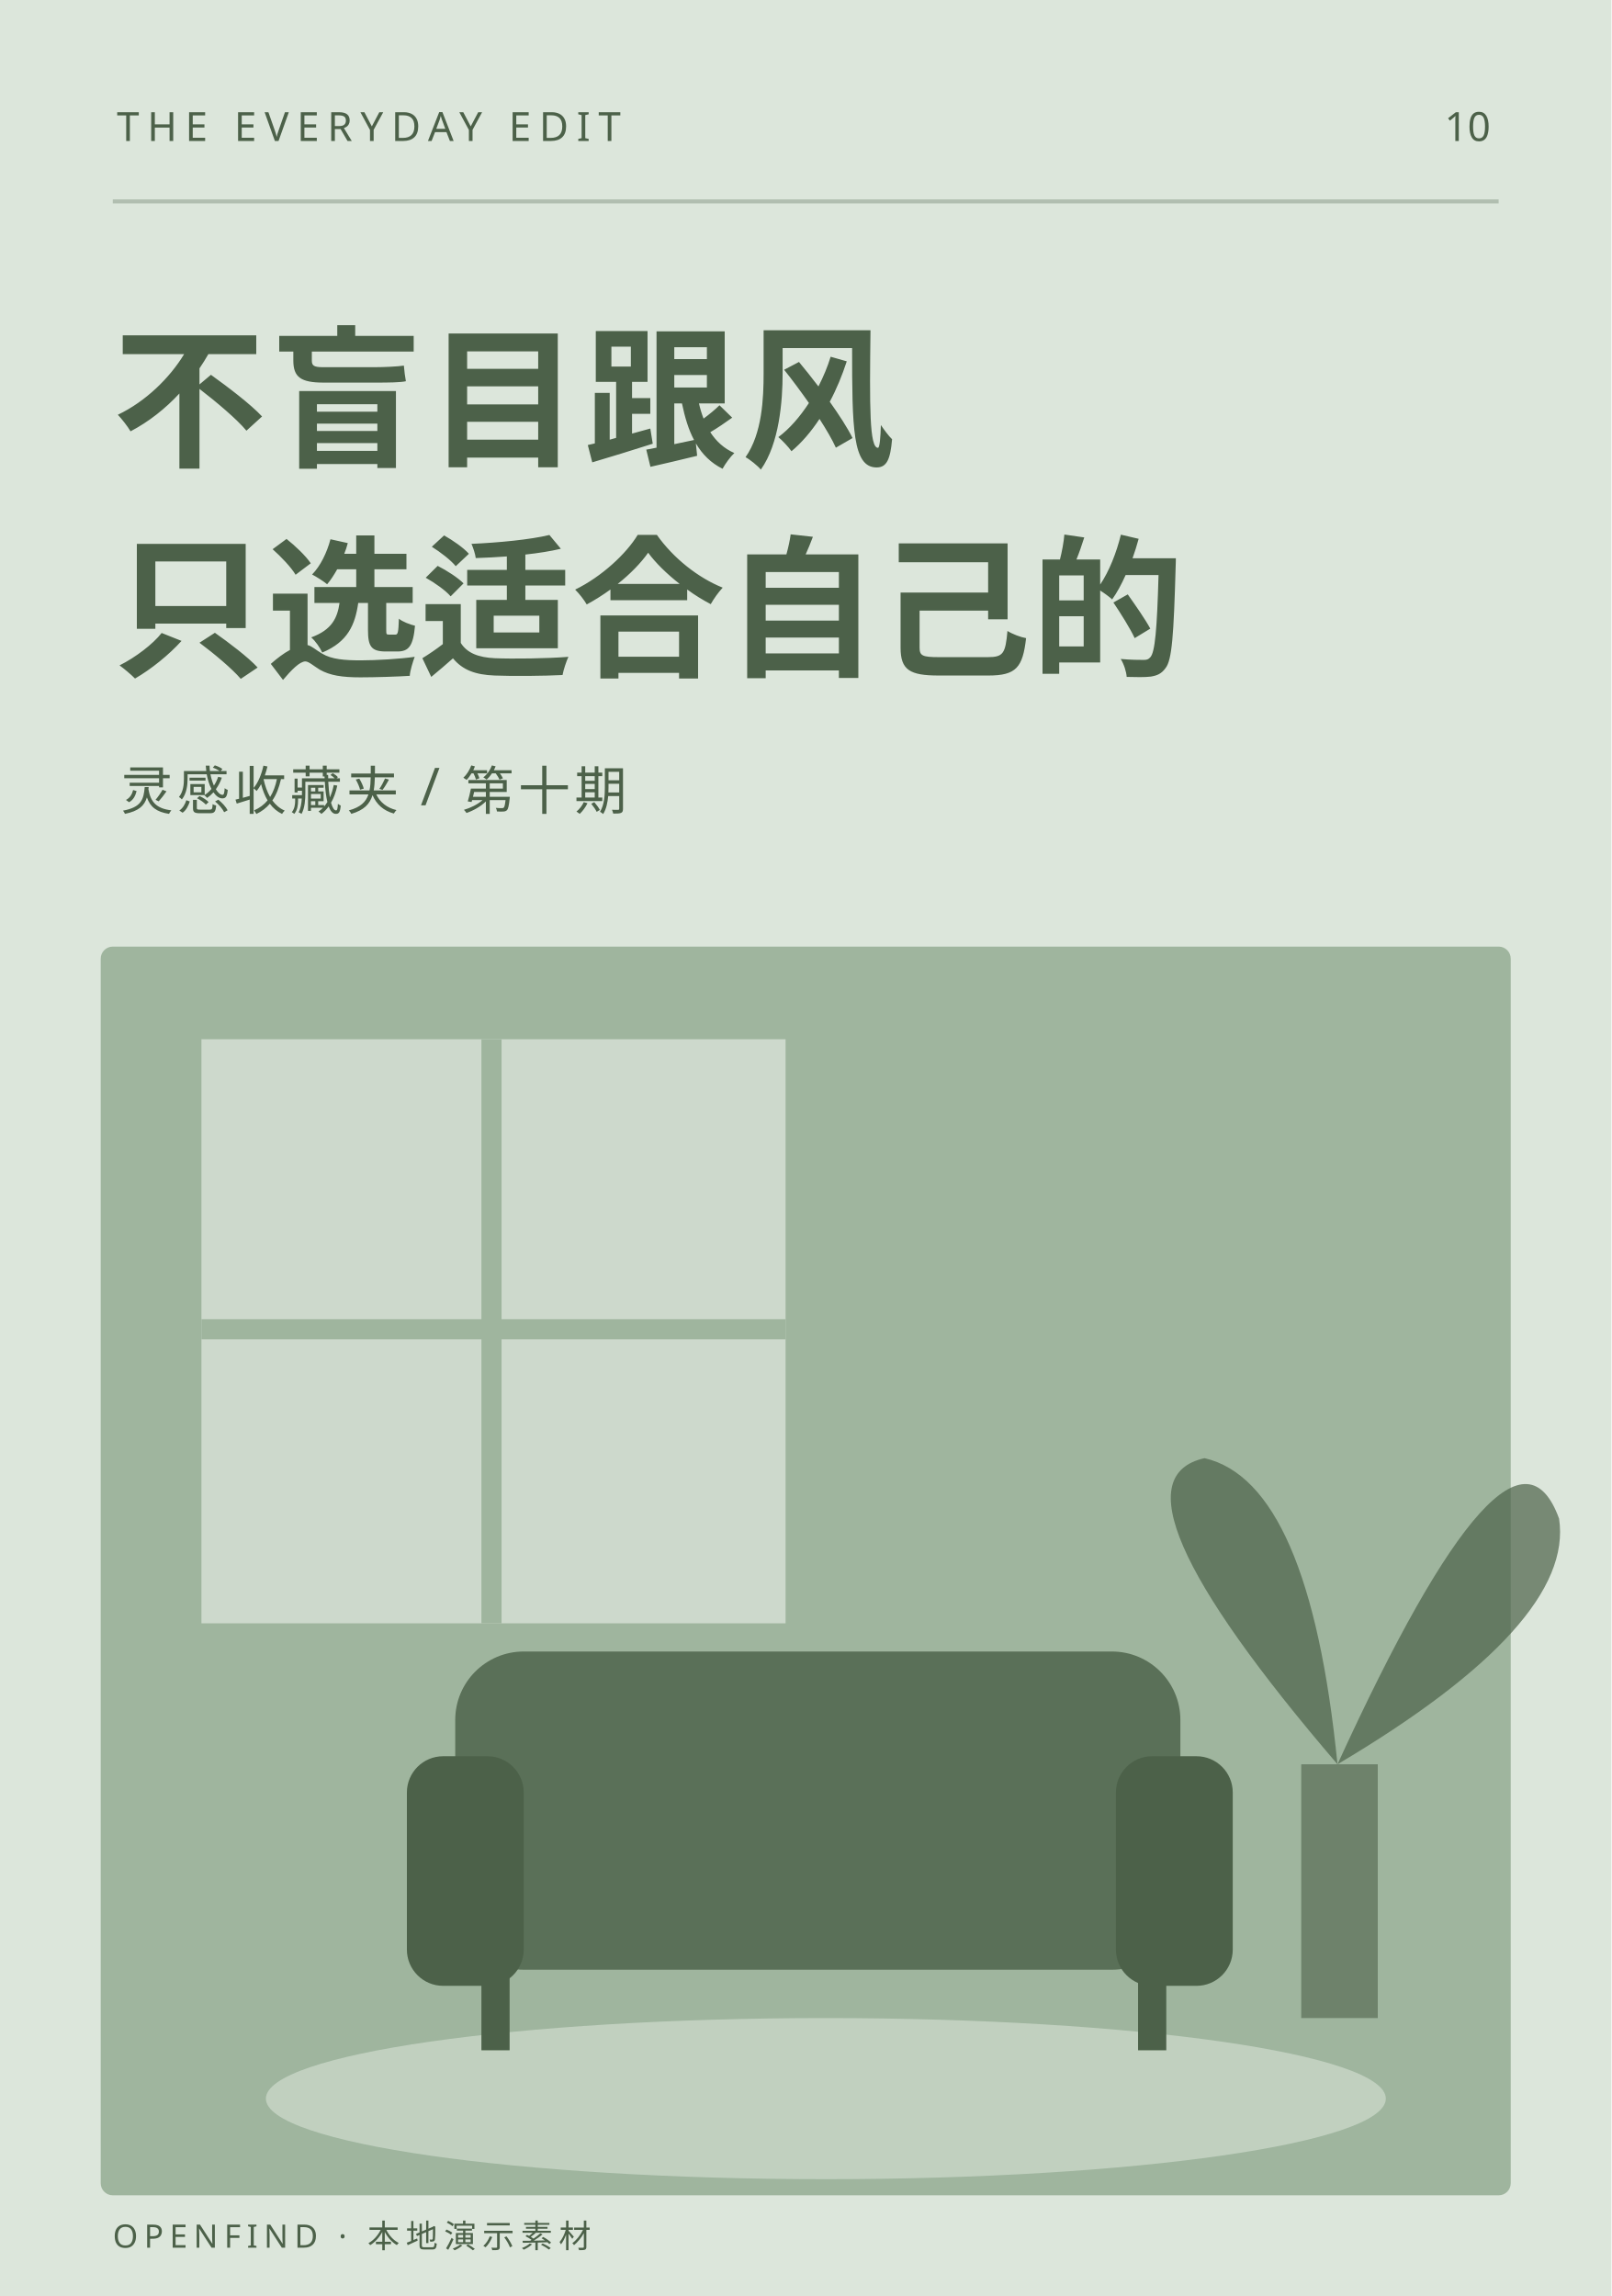
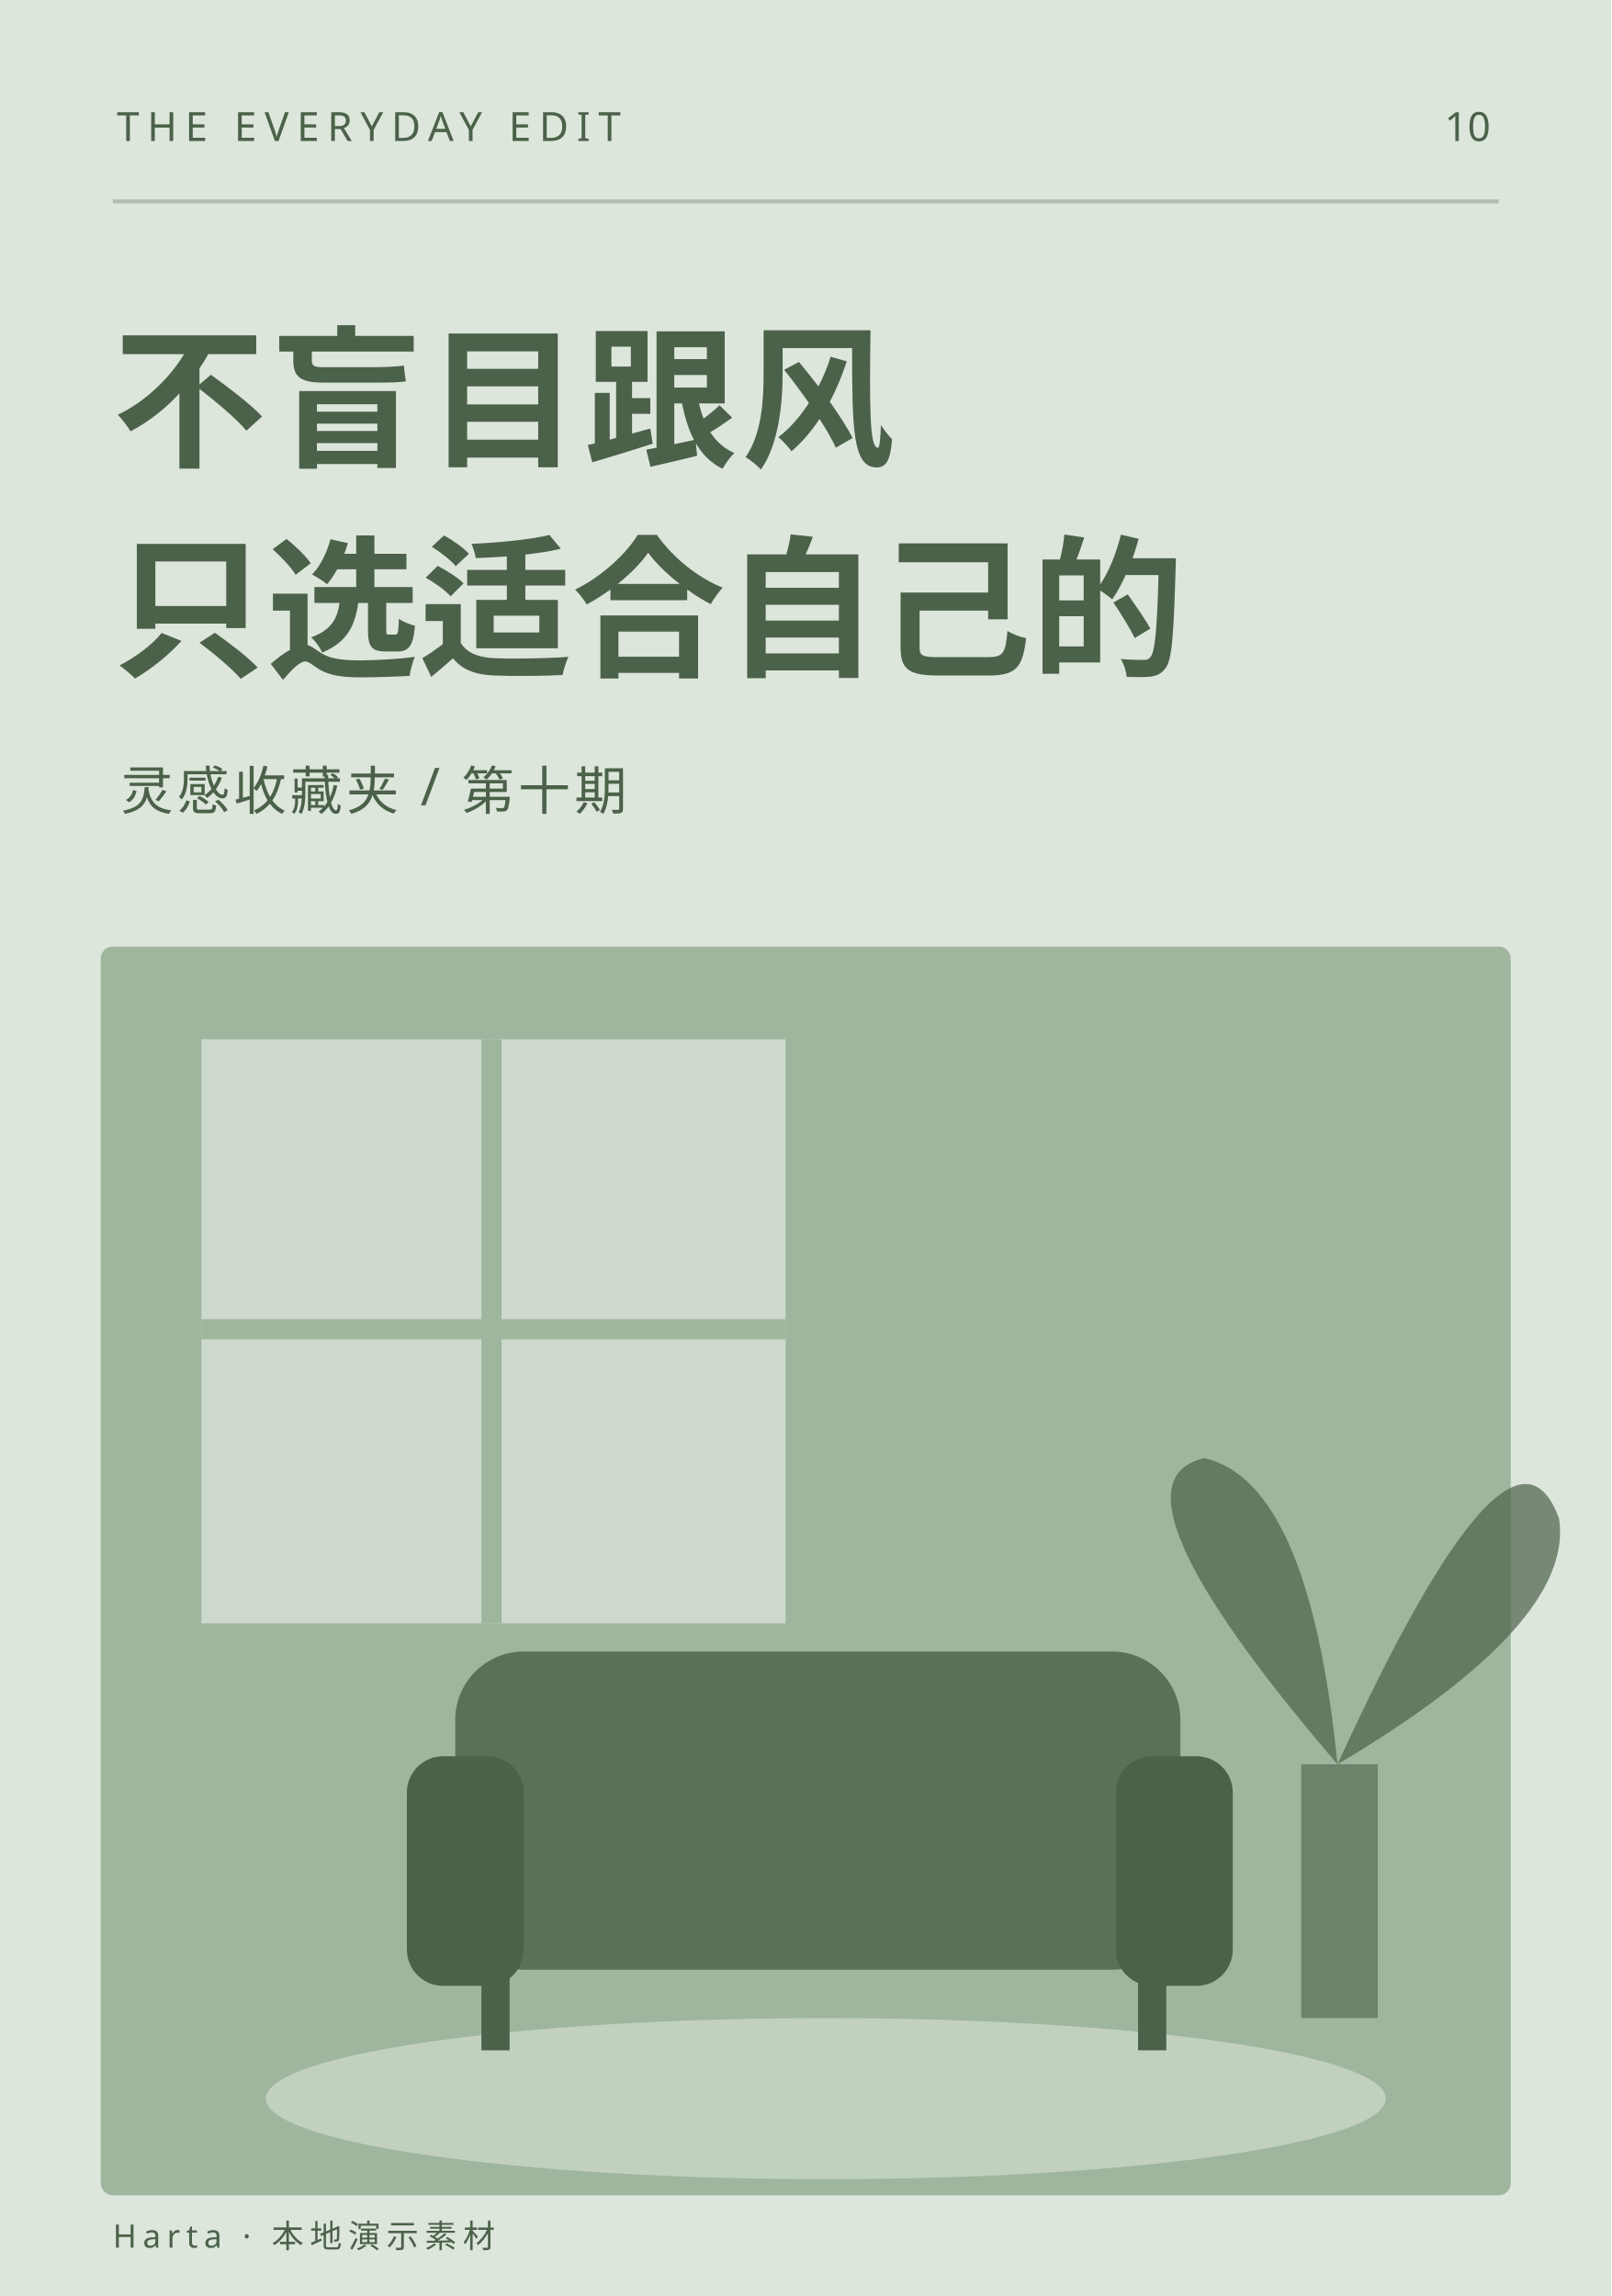
<svg xmlns="http://www.w3.org/2000/svg" width="400" height="570" viewBox="0 0 400 570">
  <rect width="400" height="570" fill="#dce6db" />
  <g font-family="PingFang SC,Noto Sans SC,Microsoft YaHei,sans-serif" fill="#4c6149">
    <text x="29" y="35" font-size="10" letter-spacing="2">THE EVERYDAY EDIT</text>
    <text x="370" y="35" text-anchor="end" font-size="10">10</text>
    <path d="M28 50h344" stroke="#4c6149" opacity=".3" />
    <text x="28" y="113" font-size="38" font-weight="650" letter-spacing="1">不盲目跟风</text>
    <text x="28" y="165" font-size="38" font-weight="650">只选适合自己的</text>
    <text x="30" y="201" font-size="13" letter-spacing="1">灵感收藏夹 / 第十期</text>
    <rect x="25" y="235" width="350" height="310" rx="3" fill="#9fb59e" />
    <rect x="50" y="258" width="145" height="145" fill="#dce6db" opacity=".75" />
    <path d="M122 258v145M50 330h145" stroke="#9fb59e" stroke-width="5" />
    <ellipse cx="205" cy="521" rx="139" ry="20" fill="#dce6db" opacity=".55" />
    <rect x="113" y="410" width="180" height="79" rx="17" fill="#4c6149" opacity=".83" />
    <rect x="101" y="436" width="29" height="57" rx="9" fill="#4c6149" />
    <rect x="277" y="436" width="29" height="57" rx="9" fill="#4c6149" />
    <path d="M123 491v18m163-18v18" stroke="#4c6149" stroke-width="7" />
    <rect x="323" y="438" width="19" height="63" fill="#4c6149" opacity=".6" />
    <path d="M332 438q-60-70-33-76 26 6 33 76M332 438q43-94 55-61 4 26-55 61" fill="#4c6149" opacity=".7" />
    <rect x="25" y="546" width="180" height="16" fill="#dce6db" />
-     <text x="28" y="558" font-size="8" letter-spacing="1.5">OPENFIND · 本地演示素材</text>
+     <text x="28" y="558" font-size="8" letter-spacing="1.5">Harta · 本地演示素材</text>
  </g>
</svg>
